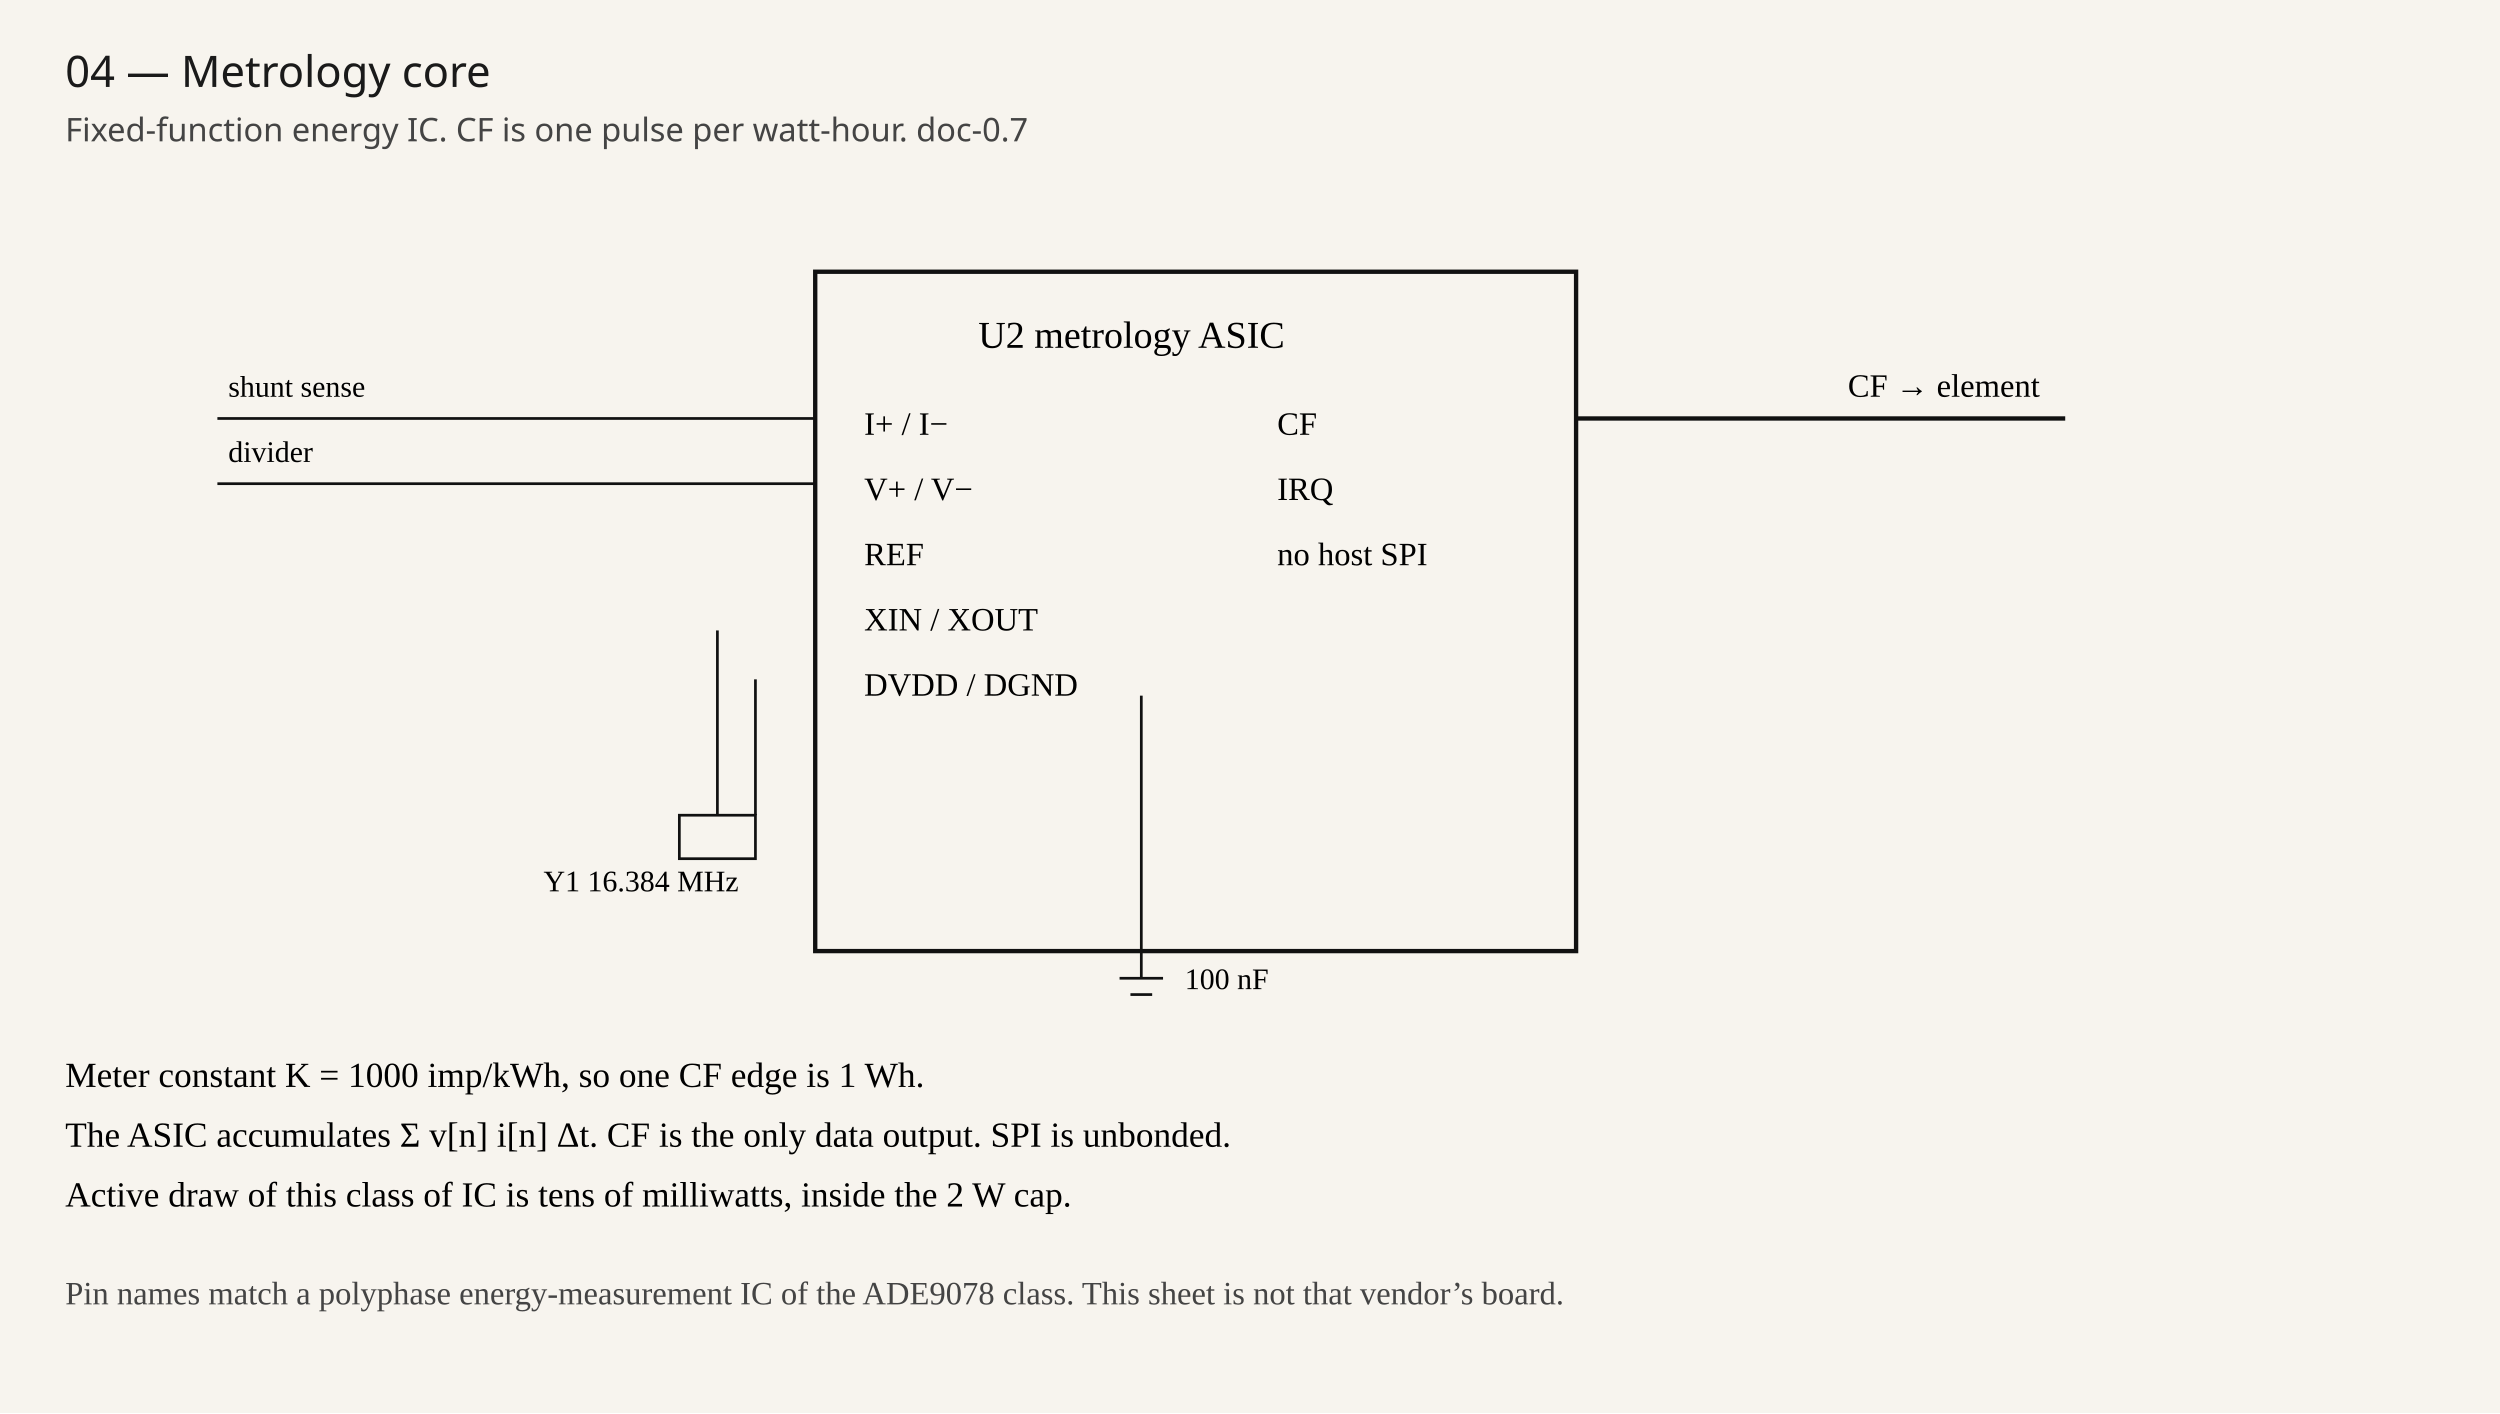
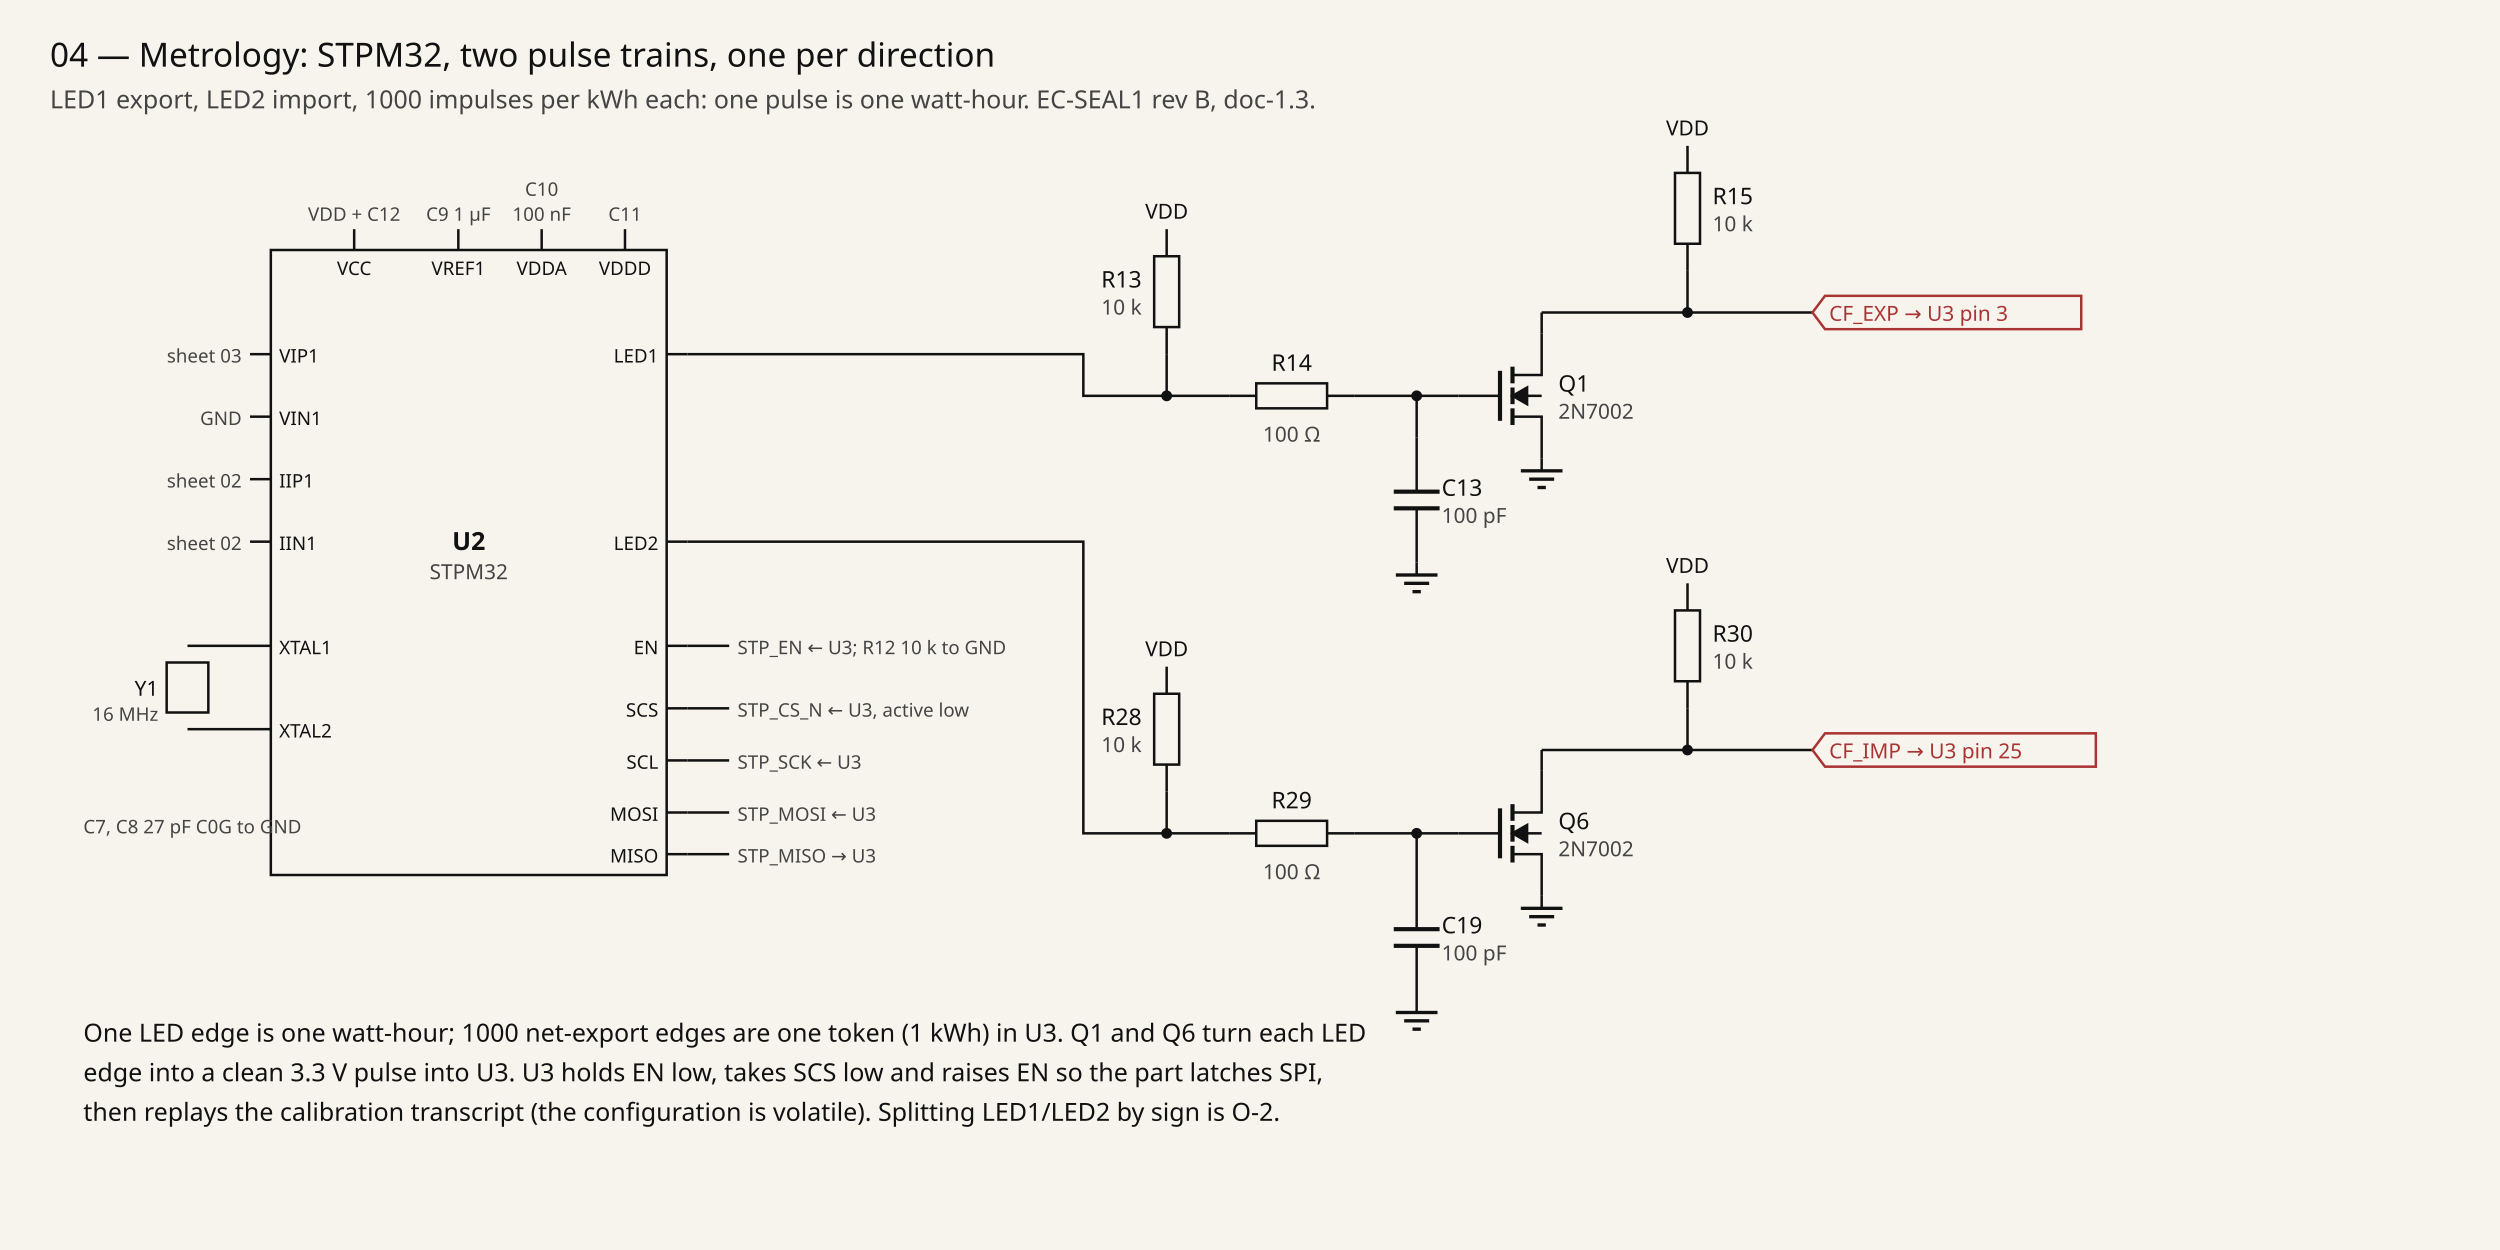
- <svg xmlns="http://www.w3.org/2000/svg" width="920" height="520" viewBox="0 0 920 520">
-   <rect width="920" height="520" fill="#f7f4ee" />
-   <text x="24" y="32" font-family="ui-sans-serif,sans-serif" font-size="16" fill="#1a1a1a">04 — Metrology core</text>
-   <text x="24" y="52" font-family="ui-sans-serif,sans-serif" font-size="12" fill="#444">Fixed-function energy IC. CF is one pulse per watt-hour. doc-0.7</text>
-   <rect x="300" y="100" width="280" height="250" fill="none" stroke="#111" stroke-width="1.6" />
-   <text x="360" y="128" font-size="14">U2 metrology ASIC</text>
-   <text x="318" y="160" font-size="12">I+ / I−</text>
-   <text x="318" y="184" font-size="12">V+ / V−</text>
-   <text x="318" y="208" font-size="12">REF</text>
-   <text x="318" y="232" font-size="12">XIN / XOUT</text>
-   <text x="318" y="256" font-size="12">DVDD / DGND</text>
-   <text x="470" y="160" font-size="12">CF</text>
-   <text x="470" y="184" font-size="12">IRQ</text>
-   <text x="470" y="208" font-size="12">no host SPI</text>
-   <line x1="80" y1="154" x2="300" y2="154" stroke="#111" />
-   <text x="84" y="146" font-size="11">shunt sense</text>
-   <line x1="80" y1="178" x2="300" y2="178" stroke="#111" />
-   <text x="84" y="170" font-size="11">divider</text>
-   <line x1="580" y1="154" x2="760" y2="154" stroke="#111" stroke-width="1.6" />
-   <text x="680" y="146" font-size="12">CF → element</text>
-   <rect x="250" y="300" width="28" height="16" fill="none" stroke="#111" />
-   <line x1="264" y1="300" x2="264" y2="232" stroke="#111" />
-   <line x1="278" y1="300" x2="278" y2="250" stroke="#111" />
-   <text x="200" y="328" font-size="11">Y1 16.384 MHz</text>
-   <line x1="420" y1="256" x2="420" y2="360" stroke="#111" />
-   <line x1="412" y1="360" x2="428" y2="360" stroke="#111" />
-   <line x1="416" y1="366" x2="424" y2="366" stroke="#111" />
-   <text x="436" y="364" font-size="11">100 nF</text>
-   <text x="24" y="400" font-size="13">Meter constant K = 1000 imp/kWh, so one CF edge is 1 Wh.</text>
-   <text x="24" y="422" font-size="13">The ASIC accumulates Σ v[n] i[n] Δt. CF is the only data output. SPI is unbonded.</text>
-   <text x="24" y="444" font-size="13">Active draw of this class of IC is tens of milliwatts, inside the 2 W cap.</text>
-   <text x="24" y="480" font-size="12" fill="#444">Pin names match a polyphase energy-measurement IC of the ADE9078 class. This sheet is not that vendor’s board.</text>
+ <svg xmlns="http://www.w3.org/2000/svg" width="1200" height="600" viewBox="0 0 1200 600" font-family="ui-sans-serif,sans-serif">
+   <rect width="1200" height="600" fill="#f7f4ee" />
+   <text x="24" y="32" font-size="16" fill="#111" text-anchor="start">04 — Metrology: STPM32, two pulse trains, one per direction</text>
+   <text x="24" y="52" font-size="12" fill="#444" text-anchor="start">LED1 export, LED2 import, 1000 impulses per kWh each: one pulse is one watt-hour. EC-SEAL1 rev B, doc-1.3.</text>
+   <rect x="130" y="120" width="190" height="300" fill="none" stroke="#111" stroke-width="1.2" />
+   <text x="225" y="264" font-size="12" fill="#111" text-anchor="middle" font-weight="600">U2</text>
+   <text x="225" y="278" font-size="10" fill="#444" text-anchor="middle">STPM32</text>
+   <line x1="120" y1="170" x2="130" y2="170" stroke="#111" stroke-width="1.2" />
+   <text x="134" y="174" font-size="9" fill="#111" text-anchor="start">VIP1</text>
+   <line x1="120" y1="200" x2="130" y2="200" stroke="#111" stroke-width="1.2" />
+   <text x="134" y="204" font-size="9" fill="#111" text-anchor="start">VIN1</text>
+   <line x1="120" y1="230" x2="130" y2="230" stroke="#111" stroke-width="1.2" />
+   <text x="134" y="234" font-size="9" fill="#111" text-anchor="start">IIP1</text>
+   <line x1="120" y1="260" x2="130" y2="260" stroke="#111" stroke-width="1.2" />
+   <text x="134" y="264" font-size="9" fill="#111" text-anchor="start">IIN1</text>
+   <line x1="120" y1="310" x2="130" y2="310" stroke="#111" stroke-width="1.2" />
+   <text x="134" y="314" font-size="9" fill="#111" text-anchor="start">XTAL1</text>
+   <line x1="120" y1="350" x2="130" y2="350" stroke="#111" stroke-width="1.2" />
+   <text x="134" y="354" font-size="9" fill="#111" text-anchor="start">XTAL2</text>
+   <line x1="320" y1="170" x2="330" y2="170" stroke="#111" stroke-width="1.2" />
+   <text x="316" y="174" font-size="9" fill="#111" text-anchor="end">LED1</text>
+   <line x1="320" y1="260" x2="330" y2="260" stroke="#111" stroke-width="1.2" />
+   <text x="316" y="264" font-size="9" fill="#111" text-anchor="end">LED2</text>
+   <line x1="320" y1="310" x2="330" y2="310" stroke="#111" stroke-width="1.2" />
+   <text x="316" y="314" font-size="9" fill="#111" text-anchor="end">EN</text>
+   <line x1="320" y1="340" x2="330" y2="340" stroke="#111" stroke-width="1.2" />
+   <text x="316" y="344" font-size="9" fill="#111" text-anchor="end">SCS</text>
+   <line x1="320" y1="365" x2="330" y2="365" stroke="#111" stroke-width="1.2" />
+   <text x="316" y="369" font-size="9" fill="#111" text-anchor="end">SCL</text>
+   <line x1="320" y1="390" x2="330" y2="390" stroke="#111" stroke-width="1.2" />
+   <text x="316" y="394" font-size="9" fill="#111" text-anchor="end">MOSI</text>
+   <line x1="320" y1="410" x2="330" y2="410" stroke="#111" stroke-width="1.2" />
+   <text x="316" y="414" font-size="9" fill="#111" text-anchor="end">MISO</text>
+   <line x1="170" y1="110" x2="170" y2="120" stroke="#111" stroke-width="1.2" />
+   <text x="170" y="132" font-size="9" fill="#111" text-anchor="middle">VCC</text>
+   <line x1="220" y1="110" x2="220" y2="120" stroke="#111" stroke-width="1.2" />
+   <text x="220" y="132" font-size="9" fill="#111" text-anchor="middle">VREF1</text>
+   <line x1="260" y1="110" x2="260" y2="120" stroke="#111" stroke-width="1.2" />
+   <text x="260" y="132" font-size="9" fill="#111" text-anchor="middle">VDDA</text>
+   <line x1="300" y1="110" x2="300" y2="120" stroke="#111" stroke-width="1.2" />
+   <text x="300" y="132" font-size="9" fill="#111" text-anchor="middle">VDDD</text>
+   <text x="116" y="174" font-size="9" fill="#444" text-anchor="end">sheet 03</text>
+   <text x="116" y="204" font-size="9" fill="#444" text-anchor="end">GND</text>
+   <text x="116" y="234" font-size="9" fill="#444" text-anchor="end">sheet 02</text>
+   <text x="116" y="264" font-size="9" fill="#444" text-anchor="end">sheet 02</text>
+   <text x="170" y="106" font-size="9" fill="#444" text-anchor="middle">VDD + C12</text>
+   <text x="220" y="106" font-size="9" fill="#444" text-anchor="middle">C9 1 µF</text>
+   <text x="260" y="94" font-size="9" fill="#444" text-anchor="middle">C10</text>
+   <text x="300" y="106" font-size="9" fill="#444" text-anchor="middle">C11</text>
+   <text x="260" y="106" font-size="9" fill="#444" text-anchor="middle">100 nF</text>
+   <line x1="120" y1="310" x2="90" y2="310" stroke="#111" stroke-width="1.2" />
+   <line x1="120" y1="350" x2="90" y2="350" stroke="#111" stroke-width="1.2" />
+   <rect x="80" y="318" width="20" height="24" fill="none" stroke="#111" stroke-width="1.2" />
+   <text x="76" y="334" font-size="10" fill="#111" text-anchor="end">Y1</text>
+   <text x="76" y="346" font-size="9" fill="#444" text-anchor="end">16 MHz</text>
+   <text x="40" y="400" font-size="9" fill="#444" text-anchor="start">C7, C8 27 pF C0G to GND</text>
+   <polyline points="330,170 520,170 520,190 560,190" fill="none" stroke="#111" stroke-width="1.2" />
+   <circle cx="560" cy="190" r="2.6" fill="#111" />
+   <line x1="560" y1="110" x2="560" y2="123" stroke="#111" stroke-width="1.2" />
+   <line x1="560" y1="157" x2="560" y2="170" stroke="#111" stroke-width="1.2" />
+   <rect x="554" y="123" width="12" height="34" fill="none" stroke="#111" stroke-width="1.2" />
+   <text x="548" y="138" font-size="11" fill="#111" text-anchor="end">R13</text>
+   <text x="548" y="151" font-size="10" fill="#444" text-anchor="end">10 k</text>
+   <line x1="560" y1="170" x2="560" y2="190" stroke="#111" stroke-width="1.2" />
+   <text x="560" y="105" font-size="10" fill="#111" text-anchor="middle">VDD</text>
+   <line x1="560" y1="190" x2="590" y2="190" stroke="#111" stroke-width="1.2" />
+   <line x1="590" y1="190" x2="603" y2="190" stroke="#111" stroke-width="1.2" />
+   <line x1="637" y1="190" x2="650" y2="190" stroke="#111" stroke-width="1.2" />
+   <rect x="603" y="184" width="34" height="12" fill="none" stroke="#111" stroke-width="1.2" />
+   <text x="620" y="178" font-size="11" fill="#111" text-anchor="middle">R14</text>
+   <text x="620" y="212" font-size="10" fill="#444" text-anchor="middle">100 Ω</text>
+   <line x1="650" y1="190" x2="700" y2="190" stroke="#111" stroke-width="1.2" />
+   <circle cx="680" cy="190" r="2.6" fill="#111" />
+   <line x1="680" y1="210" x2="680" y2="236" stroke="#111" stroke-width="1.2" />
+   <line x1="680" y1="244" x2="680" y2="270" stroke="#111" stroke-width="1.2" />
+   <line x1="669" y1="236" x2="691" y2="236" stroke="#111" stroke-width="2" />
+   <line x1="669" y1="244" x2="691" y2="244" stroke="#111" stroke-width="2" />
+   <text x="692" y="238" font-size="11" fill="#111" text-anchor="start">C13</text>
+   <text x="692" y="251" font-size="10" fill="#444" text-anchor="start">100 pF</text>
+   <line x1="680" y1="190" x2="680" y2="210" stroke="#111" stroke-width="1.2" />
+   <line x1="680" y1="270" x2="680" y2="276" stroke="#111" stroke-width="1.2" />
+   <line x1="670" y1="276" x2="690" y2="276" stroke="#111" stroke-width="1.6" />
+   <line x1="674" y1="280" x2="686" y2="280" stroke="#111" stroke-width="1.6" />
+   <line x1="678" y1="284" x2="682" y2="284" stroke="#111" stroke-width="1.6" />
+   <line x1="700" y1="190" x2="720" y2="190" stroke="#111" stroke-width="1.2" />
+   <line x1="720" y1="178" x2="720" y2="202" stroke="#111" stroke-width="2" />
+   <line x1="726" y1="176" x2="726" y2="184" stroke="#111" stroke-width="2" />
+   <line x1="726" y1="186" x2="726" y2="194" stroke="#111" stroke-width="2" />
+   <line x1="726" y1="196" x2="726" y2="204" stroke="#111" stroke-width="2" />
+   <polyline points="726,180 740,180 740,160" fill="none" stroke="#111" stroke-width="1.2" />
+   <polyline points="726,200 740,200 740,220" fill="none" stroke="#111" stroke-width="1.2" />
+   <line x1="726" y1="190" x2="740" y2="190" stroke="#111" stroke-width="1.2" />
+   <polygon points="733,186 733,194 726,190" fill="#111" stroke="#111" stroke-width="1.2" />
+   <text x="748" y="188" font-size="11" fill="#111" text-anchor="start">Q1</text>
+   <text x="748" y="201" font-size="10" fill="#444" text-anchor="start">2N7002</text>
+   <line x1="740" y1="220" x2="740" y2="226" stroke="#111" stroke-width="1.2" />
+   <line x1="730" y1="226" x2="750" y2="226" stroke="#111" stroke-width="1.6" />
+   <line x1="734" y1="230" x2="746" y2="230" stroke="#111" stroke-width="1.6" />
+   <line x1="738" y1="234" x2="742" y2="234" stroke="#111" stroke-width="1.6" />
+   <line x1="740" y1="160" x2="740" y2="150" stroke="#111" stroke-width="1.2" />
+   <line x1="740" y1="150" x2="870" y2="150" stroke="#111" stroke-width="1.2" />
+   <circle cx="810" cy="150" r="2.6" fill="#111" />
+   <line x1="810" y1="70" x2="810" y2="83" stroke="#111" stroke-width="1.2" />
+   <line x1="810" y1="117" x2="810" y2="130" stroke="#111" stroke-width="1.2" />
+   <rect x="804" y="83" width="12" height="34" fill="none" stroke="#111" stroke-width="1.2" />
+   <text x="822" y="98" font-size="11" fill="#111" text-anchor="start">R15</text>
+   <text x="822" y="111" font-size="10" fill="#444" text-anchor="start">10 k</text>
+   <line x1="810" y1="130" x2="810" y2="150" stroke="#111" stroke-width="1.2" />
+   <text x="810" y="65" font-size="10" fill="#111" text-anchor="middle">VDD</text>
+   <polygon points="870,150 876,142 999,142 999,158 876,158" fill="none" stroke="#a33" stroke-width="1.2" />
+   <text x="878" y="154" font-size="10" fill="#a33" text-anchor="start">CF_EXP → U3 pin 3</text>
+   <polyline points="330,260 520,260 520,400 560,400" fill="none" stroke="#111" stroke-width="1.2" />
+   <circle cx="560" cy="400" r="2.6" fill="#111" />
+   <line x1="560" y1="320" x2="560" y2="333" stroke="#111" stroke-width="1.2" />
+   <line x1="560" y1="367" x2="560" y2="380" stroke="#111" stroke-width="1.2" />
+   <rect x="554" y="333" width="12" height="34" fill="none" stroke="#111" stroke-width="1.2" />
+   <text x="548" y="348" font-size="11" fill="#111" text-anchor="end">R28</text>
+   <text x="548" y="361" font-size="10" fill="#444" text-anchor="end">10 k</text>
+   <line x1="560" y1="380" x2="560" y2="400" stroke="#111" stroke-width="1.2" />
+   <text x="560" y="315" font-size="10" fill="#111" text-anchor="middle">VDD</text>
+   <line x1="560" y1="400" x2="590" y2="400" stroke="#111" stroke-width="1.2" />
+   <line x1="590" y1="400" x2="603" y2="400" stroke="#111" stroke-width="1.2" />
+   <line x1="637" y1="400" x2="650" y2="400" stroke="#111" stroke-width="1.2" />
+   <rect x="603" y="394" width="34" height="12" fill="none" stroke="#111" stroke-width="1.2" />
+   <text x="620" y="388" font-size="11" fill="#111" text-anchor="middle">R29</text>
+   <text x="620" y="422" font-size="10" fill="#444" text-anchor="middle">100 Ω</text>
+   <line x1="650" y1="400" x2="700" y2="400" stroke="#111" stroke-width="1.2" />
+   <circle cx="680" cy="400" r="2.6" fill="#111" />
+   <line x1="680" y1="420" x2="680" y2="446" stroke="#111" stroke-width="1.2" />
+   <line x1="680" y1="454" x2="680" y2="480" stroke="#111" stroke-width="1.2" />
+   <line x1="669" y1="446" x2="691" y2="446" stroke="#111" stroke-width="2" />
+   <line x1="669" y1="454" x2="691" y2="454" stroke="#111" stroke-width="2" />
+   <text x="692" y="448" font-size="11" fill="#111" text-anchor="start">C19</text>
+   <text x="692" y="461" font-size="10" fill="#444" text-anchor="start">100 pF</text>
+   <line x1="680" y1="400" x2="680" y2="420" stroke="#111" stroke-width="1.2" />
+   <line x1="680" y1="480" x2="680" y2="486" stroke="#111" stroke-width="1.2" />
+   <line x1="670" y1="486" x2="690" y2="486" stroke="#111" stroke-width="1.6" />
+   <line x1="674" y1="490" x2="686" y2="490" stroke="#111" stroke-width="1.6" />
+   <line x1="678" y1="494" x2="682" y2="494" stroke="#111" stroke-width="1.6" />
+   <line x1="700" y1="400" x2="720" y2="400" stroke="#111" stroke-width="1.2" />
+   <line x1="720" y1="388" x2="720" y2="412" stroke="#111" stroke-width="2" />
+   <line x1="726" y1="386" x2="726" y2="394" stroke="#111" stroke-width="2" />
+   <line x1="726" y1="396" x2="726" y2="404" stroke="#111" stroke-width="2" />
+   <line x1="726" y1="406" x2="726" y2="414" stroke="#111" stroke-width="2" />
+   <polyline points="726,390 740,390 740,370" fill="none" stroke="#111" stroke-width="1.2" />
+   <polyline points="726,410 740,410 740,430" fill="none" stroke="#111" stroke-width="1.2" />
+   <line x1="726" y1="400" x2="740" y2="400" stroke="#111" stroke-width="1.2" />
+   <polygon points="733,396 733,404 726,400" fill="#111" stroke="#111" stroke-width="1.2" />
+   <text x="748" y="398" font-size="11" fill="#111" text-anchor="start">Q6</text>
+   <text x="748" y="411" font-size="10" fill="#444" text-anchor="start">2N7002</text>
+   <line x1="740" y1="430" x2="740" y2="436" stroke="#111" stroke-width="1.2" />
+   <line x1="730" y1="436" x2="750" y2="436" stroke="#111" stroke-width="1.6" />
+   <line x1="734" y1="440" x2="746" y2="440" stroke="#111" stroke-width="1.6" />
+   <line x1="738" y1="444" x2="742" y2="444" stroke="#111" stroke-width="1.6" />
+   <line x1="740" y1="370" x2="740" y2="360" stroke="#111" stroke-width="1.2" />
+   <line x1="740" y1="360" x2="870" y2="360" stroke="#111" stroke-width="1.2" />
+   <circle cx="810" cy="360" r="2.6" fill="#111" />
+   <line x1="810" y1="280" x2="810" y2="293" stroke="#111" stroke-width="1.2" />
+   <line x1="810" y1="327" x2="810" y2="340" stroke="#111" stroke-width="1.2" />
+   <rect x="804" y="293" width="12" height="34" fill="none" stroke="#111" stroke-width="1.2" />
+   <text x="822" y="308" font-size="11" fill="#111" text-anchor="start">R30</text>
+   <text x="822" y="321" font-size="10" fill="#444" text-anchor="start">10 k</text>
+   <line x1="810" y1="340" x2="810" y2="360" stroke="#111" stroke-width="1.2" />
+   <text x="810" y="275" font-size="10" fill="#111" text-anchor="middle">VDD</text>
+   <polygon points="870,360 876,352 1006,352 1006,368 876,368" fill="none" stroke="#a33" stroke-width="1.2" />
+   <text x="878" y="364" font-size="10" fill="#a33" text-anchor="start">CF_IMP → U3 pin 25</text>
+   <line x1="330" y1="310" x2="350" y2="310" stroke="#111" stroke-width="1.2" />
+   <text x="354" y="314" font-size="9" fill="#444" text-anchor="start">STP_EN ← U3; R12 10 k to GND</text>
+   <line x1="330" y1="340" x2="350" y2="340" stroke="#111" stroke-width="1.2" />
+   <text x="354" y="344" font-size="9" fill="#444" text-anchor="start">STP_CS_N ← U3, active low</text>
+   <line x1="330" y1="365" x2="350" y2="365" stroke="#111" stroke-width="1.2" />
+   <text x="354" y="369" font-size="9" fill="#444" text-anchor="start">STP_SCK ← U3</text>
+   <line x1="330" y1="390" x2="350" y2="390" stroke="#111" stroke-width="1.2" />
+   <text x="354" y="394" font-size="9" fill="#444" text-anchor="start">STP_MOSI ← U3</text>
+   <line x1="330" y1="410" x2="350" y2="410" stroke="#111" stroke-width="1.2" />
+   <text x="354" y="414" font-size="9" fill="#444" text-anchor="start">STP_MISO → U3</text>
+   <text x="40" y="500" font-size="12" fill="#111" text-anchor="start">One LED edge is one watt-hour; 1000 net-export edges are one token (1 kWh) in U3. Q1 and Q6 turn each LED</text>
+   <text x="40" y="519" font-size="12" fill="#111" text-anchor="start">edge into a clean 3.3 V pulse into U3. U3 holds EN low, takes SCS low and raises EN so the part latches SPI,</text>
+   <text x="40" y="538" font-size="12" fill="#111" text-anchor="start">then replays the calibration transcript (the configuration is volatile). Splitting LED1/LED2 by sign is O-2.</text>
</svg>
